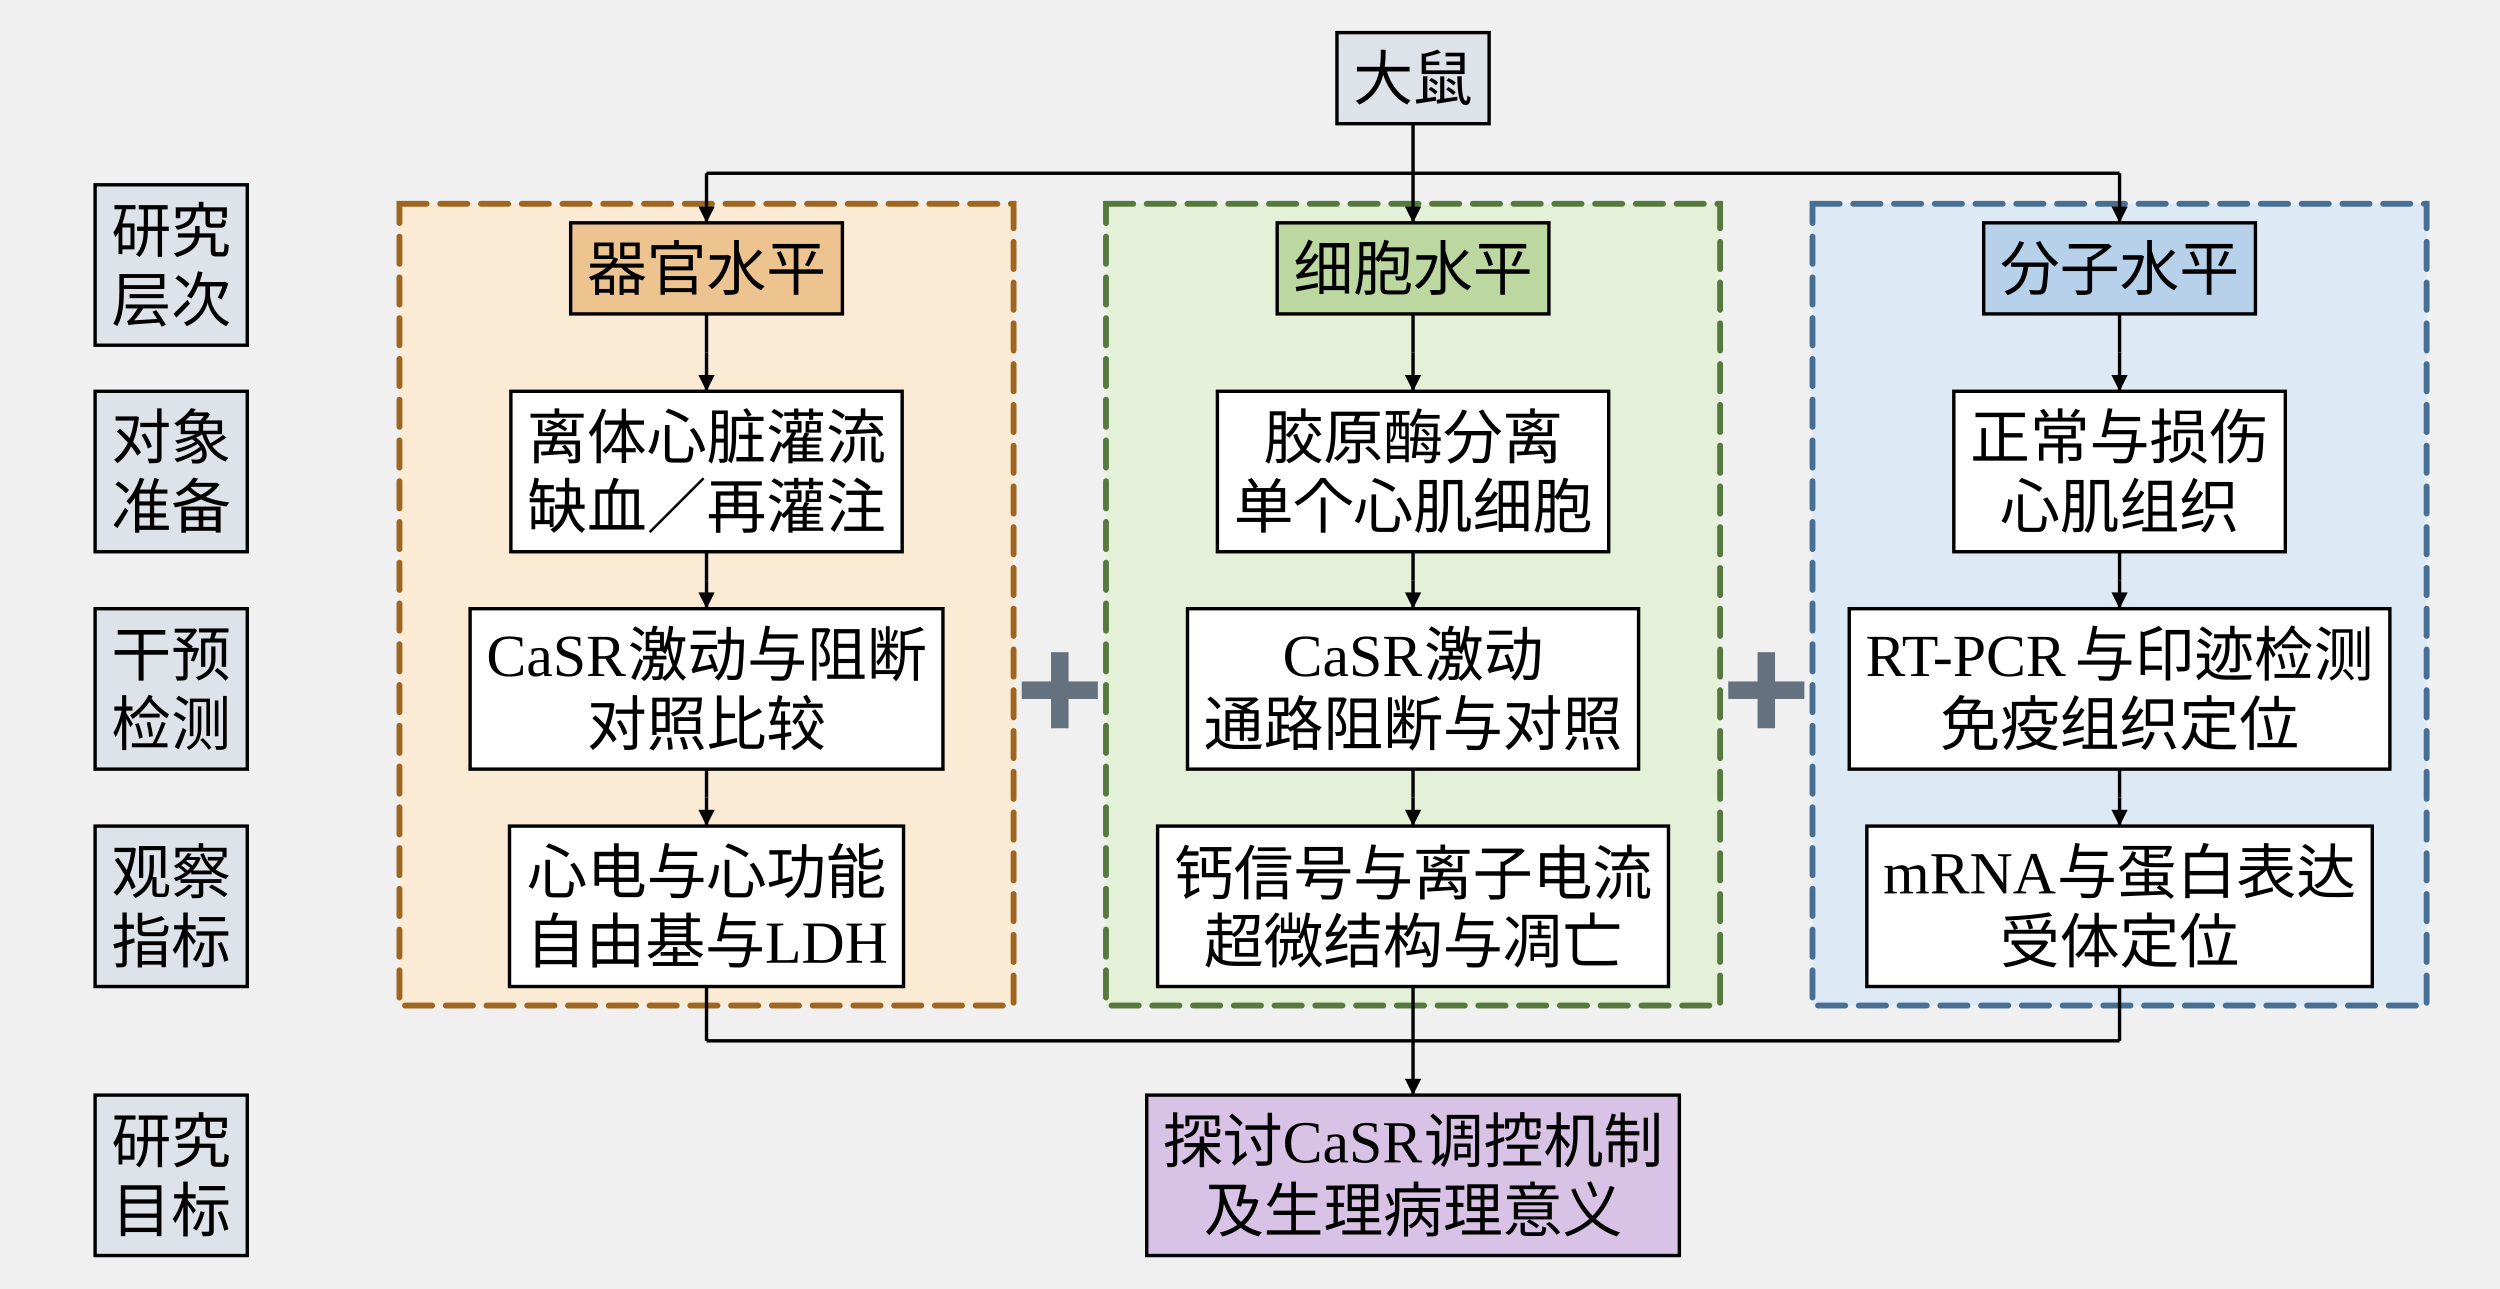
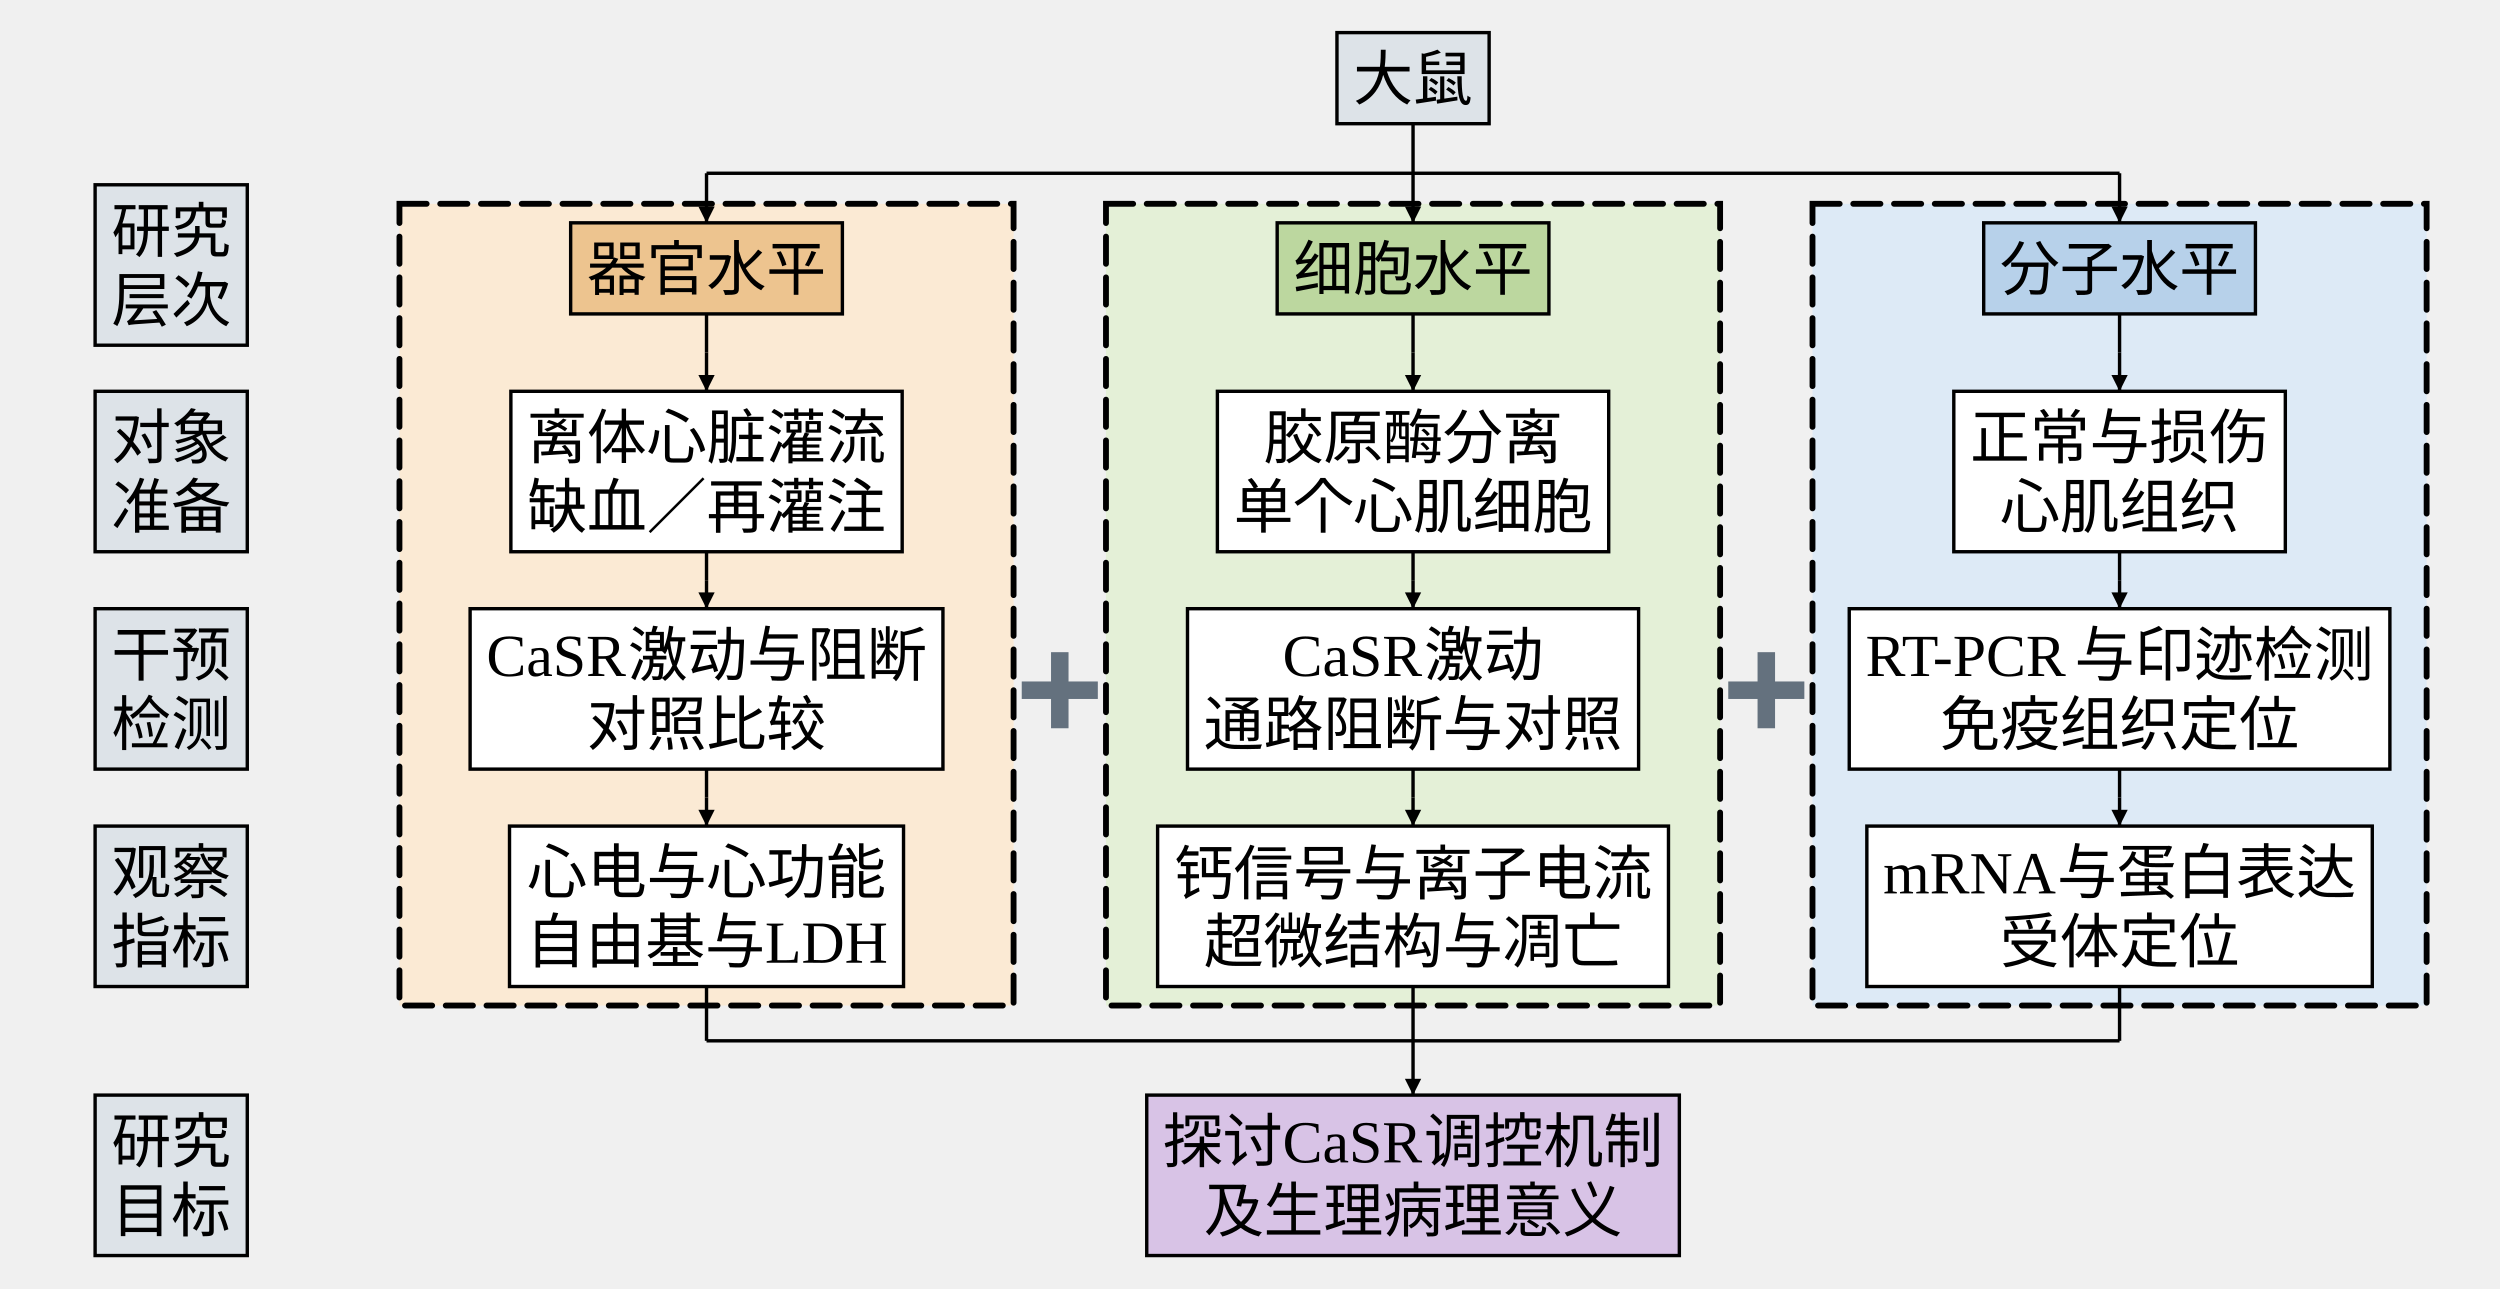
<svg xmlns="http://www.w3.org/2000/svg" width="920px" height="474.04px" viewBox="0 0 920 474.04" version="1.1">
  <g id="module-frame-001" data-object-type="module-frame" aria-label="">
-     <rect id="rectangle-001" x="147" y="75" width="226" height="295.04" fill="#FBEAD4" stroke="#9F661F" stroke-width="2.15" stroke-linecap="round" stroke-linejoin="miter" stroke-dasharray="10 5" />
+     <rect id="rectangle-001" x="147" y="75" width="226" height="295.04" fill="#FBEAD4" stroke="#000000" stroke-width="2.15" stroke-linecap="round" stroke-linejoin="miter" stroke-dasharray="10 5" />
  </g>
  <g id="module-frame-002" data-object-type="module-frame" aria-label="">
-     <rect id="rectangle-002" x="407" y="75" width="226" height="295.04" fill="#E4F0D7" stroke="#56793E" stroke-width="2.15" stroke-linecap="round" stroke-linejoin="miter" stroke-dasharray="10 5" />
+     <rect id="rectangle-002" x="407" y="75" width="226" height="295.04" fill="#E4F0D7" stroke="#000000" stroke-width="2.15" stroke-linecap="round" stroke-linejoin="miter" stroke-dasharray="10 5" />
  </g>
  <g id="module-frame-003" data-object-type="module-frame" aria-label="">
-     <rect id="rectangle-003" x="667" y="75" width="226" height="295.04" fill="#DDEAF6" stroke="#476F94" stroke-width="2.15" stroke-linecap="round" stroke-linejoin="miter" stroke-dasharray="10 5" />
+     <rect id="rectangle-003" x="667" y="75" width="226" height="295.04" fill="#DDEAF6" stroke="#000000" stroke-width="2.15" stroke-linecap="round" stroke-linejoin="miter" stroke-dasharray="10 5" />
  </g>
  <g id="connector-001" data-object-type="connector" aria-label="">
    <path id="line-001" d="M260 115.52 L260 129.76" fill="none" stroke="#000000" stroke-width="1.25" stroke-linejoin="miter" stroke-linecap="butt" />
  </g>
  <g id="connector-002" data-object-type="connector" aria-label="">
    <path id="line-002" d="M260 129.76 L260 144" fill="none" stroke="#000000" stroke-width="1.25" stroke-linejoin="miter" stroke-linecap="butt" />
    <polygon id="arrowhead-001" points="260,144 263,138 257,138" fill="#000000" stroke="none" />
  </g>
  <g id="connector-003" data-object-type="connector" aria-label="">
    <path id="line-003" d="M260 203.04 L260 213.52" fill="none" stroke="#000000" stroke-width="1.25" stroke-linejoin="miter" stroke-linecap="butt" />
  </g>
  <g id="connector-004" data-object-type="connector" aria-label="">
    <path id="line-004" d="M260 213.52 L260 224" fill="none" stroke="#000000" stroke-width="1.25" stroke-linejoin="miter" stroke-linecap="butt" />
    <polygon id="arrowhead-002" points="260,224 263,218 257,218" fill="#000000" stroke="none" />
  </g>
  <g id="connector-005" data-object-type="connector" aria-label="">
    <path id="line-005" d="M260 283.04 L260 293.52" fill="none" stroke="#000000" stroke-width="1.25" stroke-linejoin="miter" stroke-linecap="butt" />
  </g>
  <g id="connector-006" data-object-type="connector" aria-label="">
    <path id="line-006" d="M260 293.52 L260 304" fill="none" stroke="#000000" stroke-width="1.25" stroke-linejoin="miter" stroke-linecap="butt" />
    <polygon id="arrowhead-003" points="260,304 263,298 257,298" fill="#000000" stroke="none" />
  </g>
  <g id="connector-007" data-object-type="connector" aria-label="">
    <path id="line-007" d="M520 115.52 L520 129.76" fill="none" stroke="#000000" stroke-width="1.25" stroke-linejoin="miter" stroke-linecap="butt" />
  </g>
  <g id="connector-008" data-object-type="connector" aria-label="">
    <path id="line-008" d="M520 129.76 L520 144" fill="none" stroke="#000000" stroke-width="1.25" stroke-linejoin="miter" stroke-linecap="butt" />
    <polygon id="arrowhead-004" points="520,144 523,138 517,138" fill="#000000" stroke="none" />
  </g>
  <g id="connector-009" data-object-type="connector" aria-label="">
    <path id="line-009" d="M520 203.04 L520 213.52" fill="none" stroke="#000000" stroke-width="1.25" stroke-linejoin="miter" stroke-linecap="butt" />
  </g>
  <g id="connector-010" data-object-type="connector" aria-label="">
    <path id="line-010" d="M520 213.52 L520 224" fill="none" stroke="#000000" stroke-width="1.25" stroke-linejoin="miter" stroke-linecap="butt" />
    <polygon id="arrowhead-005" points="520,224 523,218 517,218" fill="#000000" stroke="none" />
  </g>
  <g id="connector-011" data-object-type="connector" aria-label="">
    <path id="line-011" d="M520 283.04 L520 293.52" fill="none" stroke="#000000" stroke-width="1.25" stroke-linejoin="miter" stroke-linecap="butt" />
  </g>
  <g id="connector-012" data-object-type="connector" aria-label="">
    <path id="line-012" d="M520 293.52 L520 304" fill="none" stroke="#000000" stroke-width="1.25" stroke-linejoin="miter" stroke-linecap="butt" />
    <polygon id="arrowhead-006" points="520,304 523,298 517,298" fill="#000000" stroke="none" />
  </g>
  <g id="connector-013" data-object-type="connector" aria-label="">
    <path id="line-013" d="M780 115.52 L780 129.76" fill="none" stroke="#000000" stroke-width="1.25" stroke-linejoin="miter" stroke-linecap="butt" />
  </g>
  <g id="connector-014" data-object-type="connector" aria-label="">
    <path id="line-014" d="M780 129.76 L780 144" fill="none" stroke="#000000" stroke-width="1.25" stroke-linejoin="miter" stroke-linecap="butt" />
    <polygon id="arrowhead-007" points="780,144 783,138 777,138" fill="#000000" stroke="none" />
  </g>
  <g id="connector-015" data-object-type="connector" aria-label="">
    <path id="line-015" d="M780 203.04 L780 213.52" fill="none" stroke="#000000" stroke-width="1.25" stroke-linejoin="miter" stroke-linecap="butt" />
  </g>
  <g id="connector-016" data-object-type="connector" aria-label="">
    <path id="line-016" d="M780 213.52 L780 224" fill="none" stroke="#000000" stroke-width="1.25" stroke-linejoin="miter" stroke-linecap="butt" />
    <polygon id="arrowhead-008" points="780,224 783,218 777,218" fill="#000000" stroke="none" />
  </g>
  <g id="connector-017" data-object-type="connector" aria-label="">
    <path id="line-017" d="M780 283.04 L780 293.52" fill="none" stroke="#000000" stroke-width="1.25" stroke-linejoin="miter" stroke-linecap="butt" />
  </g>
  <g id="connector-018" data-object-type="connector" aria-label="">
    <path id="line-018" d="M780 293.52 L780 304" fill="none" stroke="#000000" stroke-width="1.25" stroke-linejoin="miter" stroke-linecap="butt" />
    <polygon id="arrowhead-009" points="780,304 783,298 777,298" fill="#000000" stroke="none" />
  </g>
  <g id="connector-019" data-object-type="connector" aria-label="">
    <path id="line-019" d="M520 45.52 L520 63.76" fill="none" stroke="#000000" stroke-width="1.25" stroke-linejoin="miter" stroke-linecap="butt" />
  </g>
  <g id="connector-020" data-object-type="connector" aria-label="">
    <path id="line-020" d="M260 63.76 L780 63.76" fill="none" stroke="#000000" stroke-width="1.25" stroke-linejoin="miter" stroke-linecap="butt" />
  </g>
  <g id="connector-021" data-object-type="connector" aria-label="">
    <path id="line-021" d="M260 63.76 L260 82" fill="none" stroke="#000000" stroke-width="1.25" stroke-linejoin="miter" stroke-linecap="butt" />
    <polygon id="arrowhead-010" points="260,82 263,76 257,76" fill="#000000" stroke="none" />
  </g>
  <g id="connector-022" data-object-type="connector" aria-label="">
    <path id="line-022" d="M520 63.76 L520 82" fill="none" stroke="#000000" stroke-width="1.25" stroke-linejoin="miter" stroke-linecap="butt" />
    <polygon id="arrowhead-011" points="520,82 523,76 517,76" fill="#000000" stroke="none" />
  </g>
  <g id="connector-023" data-object-type="connector" aria-label="">
    <path id="line-023" d="M780 63.76 L780 82" fill="none" stroke="#000000" stroke-width="1.25" stroke-linejoin="miter" stroke-linecap="butt" />
    <polygon id="arrowhead-012" points="780,82 783,76 777,76" fill="#000000" stroke="none" />
  </g>
  <g id="plus-001" data-object-type="plus" aria-label="">
    <path id="plus-shape-001" d="M386.78 240 L393.22 240 L393.22 250.78 L404 250.78 L404 257.22 L393.22 257.22 L393.22 268 L386.78 268 L386.78 257.22 L376 257.22 L376 250.78 L386.78 250.78 Z" fill="#64717E" stroke="none" />
  </g>
  <g id="plus-002" data-object-type="plus" aria-label="">
    <path id="plus-shape-002" d="M646.78 240 L653.22 240 L653.22 250.78 L664 250.78 L664 257.22 L653.22 257.22 L653.22 268 L646.78 268 L646.78 257.22 L636 257.22 L636 250.78 L646.78 250.78 Z" fill="#64717E" stroke="none" />
  </g>
  <g id="connector-024" data-object-type="connector" aria-label="">
    <path id="line-024" d="M260 363.04 L260 383.02" fill="none" stroke="#000000" stroke-width="1.25" stroke-linejoin="miter" stroke-linecap="butt" />
  </g>
  <g id="connector-025" data-object-type="connector" aria-label="">
    <path id="line-025" d="M520 363.04 L520 383.02" fill="none" stroke="#000000" stroke-width="1.25" stroke-linejoin="miter" stroke-linecap="butt" />
  </g>
  <g id="connector-026" data-object-type="connector" aria-label="">
    <path id="line-026" d="M780 363.04 L780 383.02" fill="none" stroke="#000000" stroke-width="1.25" stroke-linejoin="miter" stroke-linecap="butt" />
  </g>
  <g id="connector-027" data-object-type="connector" aria-label="">
    <path id="line-027" d="M260 383.02 L780 383.02" fill="none" stroke="#000000" stroke-width="1.25" stroke-linejoin="miter" stroke-linecap="butt" />
  </g>
  <g id="connector-028" data-object-type="connector" aria-label="">
    <path id="line-028" d="M520 383.02 L520 403" fill="none" stroke="#000000" stroke-width="1.25" stroke-linejoin="miter" stroke-linecap="butt" />
    <polygon id="arrowhead-013" points="520,403 523,397 517,397" fill="#000000" stroke="none" />
  </g>
  <g id="text-box-001" data-object-type="text-box" aria-label="大鼠">
    <rect id="rectangle-004" x="492" y="12" width="56" height="33.52" fill="#DDE3E8" stroke="#000000" stroke-width="1.25" stroke-linecap="butt" stroke-linejoin="miter" />
    <text id="text-001" xml:space="preserve" font-family="SimSun" font-size="22" font-weight="normal" font-style="normal" fill="#000000">
      <tspan id="text-run-001" x="498" y="36.76" font-family="SimSun" font-size="22" fill="#000000" style="font-family:'SimSun';font-size:22px;font-weight:normal;font-style:normal">大鼠</tspan>
    </text>
  </g>
  <g id="text-box-002" data-object-type="text-box" aria-label="研究 / 层次">
    <rect id="rectangle-005" x="35" y="68" width="56" height="59.04" fill="#DDE3E8" stroke="#000000" stroke-width="1.25" stroke-linecap="butt" stroke-linejoin="miter" />
    <text id="text-002" xml:space="preserve" font-family="SimSun" font-size="22" font-weight="normal" font-style="normal" fill="#000000">
      <tspan id="text-run-002" x="41" y="92.76" font-family="SimSun" font-size="22" fill="#000000" style="font-family:'SimSun';font-size:22px;font-weight:normal;font-style:normal">研究</tspan>
      <tspan id="text-run-003" x="41" y="118.28" font-family="SimSun" font-size="22" fill="#000000" style="font-family:'SimSun';font-size:22px;font-weight:normal;font-style:normal">层次</tspan>
    </text>
  </g>
  <g id="text-box-003" data-object-type="text-box" aria-label="对象 / 准备">
    <rect id="rectangle-006" x="35" y="144" width="56" height="59.04" fill="#DDE3E8" stroke="#000000" stroke-width="1.25" stroke-linecap="butt" stroke-linejoin="miter" />
    <text id="text-003" xml:space="preserve" font-family="SimSun" font-size="22" font-weight="normal" font-style="normal" fill="#000000">
      <tspan id="text-run-004" x="41" y="168.76" font-family="SimSun" font-size="22" fill="#000000" style="font-family:'SimSun';font-size:22px;font-weight:normal;font-style:normal">对象</tspan>
      <tspan id="text-run-005" x="41" y="194.28" font-family="SimSun" font-size="22" fill="#000000" style="font-family:'SimSun';font-size:22px;font-weight:normal;font-style:normal">准备</tspan>
    </text>
  </g>
  <g id="text-box-004" data-object-type="text-box" aria-label="干预 / 检测">
    <rect id="rectangle-007" x="35" y="224" width="56" height="59.04" fill="#DDE3E8" stroke="#000000" stroke-width="1.25" stroke-linecap="butt" stroke-linejoin="miter" />
    <text id="text-004" xml:space="preserve" font-family="SimSun" font-size="22" font-weight="normal" font-style="normal" fill="#000000">
      <tspan id="text-run-006" x="41" y="248.76" font-family="SimSun" font-size="22" fill="#000000" style="font-family:'SimSun';font-size:22px;font-weight:normal;font-style:normal">干预</tspan>
      <tspan id="text-run-007" x="41" y="274.28" font-family="SimSun" font-size="22" fill="#000000" style="font-family:'SimSun';font-size:22px;font-weight:normal;font-style:normal">检测</tspan>
    </text>
  </g>
  <g id="text-box-005" data-object-type="text-box" aria-label="观察 / 指标">
    <rect id="rectangle-008" x="35" y="304" width="56" height="59.04" fill="#DDE3E8" stroke="#000000" stroke-width="1.25" stroke-linecap="butt" stroke-linejoin="miter" />
    <text id="text-005" xml:space="preserve" font-family="SimSun" font-size="22" font-weight="normal" font-style="normal" fill="#000000">
      <tspan id="text-run-008" x="41" y="328.76" font-family="SimSun" font-size="22" fill="#000000" style="font-family:'SimSun';font-size:22px;font-weight:normal;font-style:normal">观察</tspan>
      <tspan id="text-run-009" x="41" y="354.28" font-family="SimSun" font-size="22" fill="#000000" style="font-family:'SimSun';font-size:22px;font-weight:normal;font-style:normal">指标</tspan>
    </text>
  </g>
  <g id="text-box-006" data-object-type="text-box" aria-label="研究 / 目标">
    <rect id="rectangle-009" x="35" y="403" width="56" height="59.04" fill="#DDE3E8" stroke="#000000" stroke-width="1.25" stroke-linecap="butt" stroke-linejoin="miter" />
    <text id="text-006" xml:space="preserve" font-family="SimSun" font-size="22" font-weight="normal" font-style="normal" fill="#000000">
      <tspan id="text-run-010" x="41" y="427.76" font-family="SimSun" font-size="22" fill="#000000" style="font-family:'SimSun';font-size:22px;font-weight:normal;font-style:normal">研究</tspan>
      <tspan id="text-run-011" x="41" y="453.28" font-family="SimSun" font-size="22" fill="#000000" style="font-family:'SimSun';font-size:22px;font-weight:normal;font-style:normal">目标</tspan>
    </text>
  </g>
  <g id="text-box-007" data-object-type="text-box" aria-label="器官水平">
    <rect id="rectangle-010" x="210" y="82" width="100" height="33.52" fill="#EDC48F" stroke="#000000" stroke-width="1.25" stroke-linecap="butt" stroke-linejoin="miter" />
    <text id="text-007" xml:space="preserve" font-family="SimSun" font-size="22" font-weight="normal" font-style="normal" fill="#000000">
      <tspan id="text-run-012" x="216" y="106.76" font-family="SimSun" font-size="22" fill="#000000" style="font-family:'SimSun';font-size:22px;font-weight:normal;font-style:normal">器官水平</tspan>
    </text>
  </g>
  <g id="text-box-008" data-object-type="text-box" aria-label="离体心脏灌流 / 缺血／再灌注">
    <rect id="rectangle-011" x="188" y="144" width="144" height="59.04" fill="#FFFFFF" stroke="#000000" stroke-width="1.25" stroke-linecap="butt" stroke-linejoin="miter" />
    <text id="text-008" xml:space="preserve" font-family="SimSun" font-size="22" font-weight="normal" font-style="normal" fill="#000000">
      <tspan id="text-run-013" x="194" y="168.76" font-family="SimSun" font-size="22" fill="#000000" style="font-family:'SimSun';font-size:22px;font-weight:normal;font-style:normal">离体心脏灌流</tspan>
      <tspan id="text-run-014" x="194" y="194.28" font-family="SimSun" font-size="22" fill="#000000" style="font-family:'SimSun';font-size:22px;font-weight:normal;font-style:normal">缺血／再灌注</tspan>
    </text>
  </g>
  <g id="text-box-009" data-object-type="text-box" aria-label="CaSR激动与阻断 / 对照比较">
    <rect id="rectangle-012" x="173" y="224" width="174" height="59.04" fill="#FFFFFF" stroke="#000000" stroke-width="1.25" stroke-linecap="butt" stroke-linejoin="miter" />
    <text id="text-009" xml:space="preserve" font-family="SimSun" font-size="22" font-weight="normal" font-style="normal" fill="#000000">
      <tspan id="text-run-015" x="179" y="248.76" font-family="Times New Roman" font-size="22" fill="#000000" style="font-family:'Times New Roman';font-size:22px;font-weight:normal;font-style:normal">CaSR</tspan>
      <tspan id="text-run-016" x="231" y="248.76" font-family="SimSun" font-size="22" fill="#000000" style="font-family:'SimSun';font-size:22px;font-weight:normal;font-style:normal">激动与阻断</tspan>
      <tspan id="text-run-017" x="216" y="274.28" font-family="SimSun" font-size="22" fill="#000000" style="font-family:'SimSun';font-size:22px;font-weight:normal;font-style:normal">对照比较</tspan>
    </text>
  </g>
  <g id="text-box-010" data-object-type="text-box" aria-label="心电与心功能 / 自由基与LDH">
    <rect id="rectangle-013" x="187.5" y="304" width="145" height="59.04" fill="#FFFFFF" stroke="#000000" stroke-width="1.25" stroke-linecap="butt" stroke-linejoin="miter" />
    <text id="text-010" xml:space="preserve" font-family="SimSun" font-size="22" font-weight="normal" font-style="normal" fill="#000000">
      <tspan id="text-run-018" x="194" y="328.76" font-family="SimSun" font-size="22" fill="#000000" style="font-family:'SimSun';font-size:22px;font-weight:normal;font-style:normal">心电与心功能</tspan>
      <tspan id="text-run-019" x="193.5" y="354.28" font-family="SimSun" font-size="22" fill="#000000" style="font-family:'SimSun';font-size:22px;font-weight:normal;font-style:normal">自由基与</tspan>
      <tspan id="text-run-020" x="281.5" y="354.28" font-family="Times New Roman" font-size="22" fill="#000000" style="font-family:'Times New Roman';font-size:22px;font-weight:normal;font-style:normal">LDH</tspan>
    </text>
  </g>
  <g id="text-box-011" data-object-type="text-box" aria-label="细胞水平">
    <rect id="rectangle-014" x="470" y="82" width="100" height="33.52" fill="#BCD79F" stroke="#000000" stroke-width="1.25" stroke-linecap="butt" stroke-linejoin="miter" />
    <text id="text-011" xml:space="preserve" font-family="SimSun" font-size="22" font-weight="normal" font-style="normal" fill="#000000">
      <tspan id="text-run-021" x="476" y="106.76" font-family="SimSun" font-size="22" fill="#000000" style="font-family:'SimSun';font-size:22px;font-weight:normal;font-style:normal">细胞水平</tspan>
    </text>
  </g>
  <g id="text-box-012" data-object-type="text-box" aria-label="胶原酶分离 / 单个心肌细胞">
    <rect id="rectangle-015" x="448" y="144" width="144" height="59.04" fill="#FFFFFF" stroke="#000000" stroke-width="1.25" stroke-linecap="butt" stroke-linejoin="miter" />
    <text id="text-012" xml:space="preserve" font-family="SimSun" font-size="22" font-weight="normal" font-style="normal" fill="#000000">
      <tspan id="text-run-022" x="465" y="168.76" font-family="SimSun" font-size="22" fill="#000000" style="font-family:'SimSun';font-size:22px;font-weight:normal;font-style:normal">胶原酶分离</tspan>
      <tspan id="text-run-023" x="454" y="194.28" font-family="SimSun" font-size="22" fill="#000000" style="font-family:'SimSun';font-size:22px;font-weight:normal;font-style:normal">单个心肌细胞</tspan>
    </text>
  </g>
  <g id="text-box-013" data-object-type="text-box" aria-label="CaSR激动 / 通路阻断与对照">
    <rect id="rectangle-016" x="437" y="224" width="166" height="59.04" fill="#FFFFFF" stroke="#000000" stroke-width="1.25" stroke-linecap="butt" stroke-linejoin="miter" />
    <text id="text-013" xml:space="preserve" font-family="SimSun" font-size="22" font-weight="normal" font-style="normal" fill="#000000">
      <tspan id="text-run-024" x="472" y="248.76" font-family="Times New Roman" font-size="22" fill="#000000" style="font-family:'Times New Roman';font-size:22px;font-weight:normal;font-style:normal">CaSR</tspan>
      <tspan id="text-run-025" x="524" y="248.76" font-family="SimSun" font-size="22" fill="#000000" style="font-family:'SimSun';font-size:22px;font-weight:normal;font-style:normal">激动</tspan>
      <tspan id="text-run-026" x="443" y="274.28" font-family="SimSun" font-size="22" fill="#000000" style="font-family:'SimSun';font-size:22px;font-weight:normal;font-style:normal">通路阻断与对照</tspan>
    </text>
  </g>
  <g id="text-box-014" data-object-type="text-box" aria-label="钙信号与离子电流 / 超微结构与凋亡">
    <rect id="rectangle-017" x="426" y="304" width="188" height="59.04" fill="#FFFFFF" stroke="#000000" stroke-width="1.25" stroke-linecap="butt" stroke-linejoin="miter" />
    <text id="text-014" xml:space="preserve" font-family="SimSun" font-size="22" font-weight="normal" font-style="normal" fill="#000000">
      <tspan id="text-run-027" x="432" y="329.26" font-family="SimSun" font-size="22" fill="#000000" style="font-family:'SimSun';font-size:22px;font-weight:normal;font-style:normal">钙信号与离子电流</tspan>
      <tspan id="text-run-028" x="443" y="354.28" font-family="SimSun" font-size="22" fill="#000000" style="font-family:'SimSun';font-size:22px;font-weight:normal;font-style:normal">超微结构与凋亡</tspan>
    </text>
  </g>
  <g id="text-box-015" data-object-type="text-box" aria-label="分子水平">
    <rect id="rectangle-018" x="730" y="82" width="100" height="33.52" fill="#B7D1EA" stroke="#000000" stroke-width="1.25" stroke-linecap="butt" stroke-linejoin="miter" />
    <text id="text-015" xml:space="preserve" font-family="SimSun" font-size="22" font-weight="normal" font-style="normal" fill="#000000">
      <tspan id="text-run-029" x="736" y="106.76" font-family="SimSun" font-size="22" fill="#000000" style="font-family:'SimSun';font-size:22px;font-weight:normal;font-style:normal">分子水平</tspan>
    </text>
  </g>
  <g id="text-box-016" data-object-type="text-box" aria-label="正常与损伤 / 心肌组织">
    <rect id="rectangle-019" x="719" y="144" width="122" height="59.04" fill="#FFFFFF" stroke="#000000" stroke-width="1.25" stroke-linecap="butt" stroke-linejoin="miter" />
    <text id="text-016" xml:space="preserve" font-family="SimSun" font-size="22" font-weight="normal" font-style="normal" fill="#000000">
      <tspan id="text-run-030" x="725" y="168.76" font-family="SimSun" font-size="22" fill="#000000" style="font-family:'SimSun';font-size:22px;font-weight:normal;font-style:normal">正常与损伤</tspan>
      <tspan id="text-run-031" x="736" y="194.28" font-family="SimSun" font-size="22" fill="#000000" style="font-family:'SimSun';font-size:22px;font-weight:normal;font-style:normal">心肌组织</tspan>
    </text>
  </g>
  <g id="text-box-017" data-object-type="text-box" aria-label="RT-PCR与印迹检测 / 免疫组织定位">
    <rect id="rectangle-020" x="680.523" y="224" width="198.953" height="59.04" fill="#FFFFFF" stroke="#000000" stroke-width="1.25" stroke-linecap="butt" stroke-linejoin="miter" />
    <text id="text-017" xml:space="preserve" font-family="SimSun" font-size="22" font-weight="normal" font-style="normal" fill="#000000">
      <tspan id="text-run-032" x="686.523" y="248.76" font-family="Times New Roman" font-size="22" fill="#000000" style="font-family:'Times New Roman';font-size:22px;font-weight:normal;font-style:normal">RT-PCR</tspan>
      <tspan id="text-run-033" x="763.477" y="248.76" font-family="SimSun" font-size="22" fill="#000000" style="font-family:'SimSun';font-size:22px;font-weight:normal;font-style:normal">与印迹检测</tspan>
      <tspan id="text-run-034" x="714" y="274.28" font-family="SimSun" font-size="22" fill="#000000" style="font-family:'SimSun';font-size:22px;font-weight:normal;font-style:normal">免疫组织定位</tspan>
    </text>
  </g>
  <g id="text-box-018" data-object-type="text-box" aria-label="mRNA与蛋白表达 / 受体定位">
    <rect id="rectangle-021" x="687" y="304" width="186" height="59.04" fill="#FFFFFF" stroke="#000000" stroke-width="1.25" stroke-linecap="butt" stroke-linejoin="miter" />
    <text id="text-018" xml:space="preserve" font-family="SimSun" font-size="22" font-weight="normal" font-style="normal" fill="#000000">
      <tspan id="text-run-035" x="693" y="328.76" font-family="Times New Roman" font-size="22" fill="#000000" style="font-family:'Times New Roman';font-size:22px;font-weight:normal;font-style:normal">mRNA</tspan>
      <tspan id="text-run-036" x="757" y="328.76" font-family="SimSun" font-size="22" fill="#000000" style="font-family:'SimSun';font-size:22px;font-weight:normal;font-style:normal">与蛋白表达</tspan>
      <tspan id="text-run-037" x="736" y="354.28" font-family="SimSun" font-size="22" fill="#000000" style="font-family:'SimSun';font-size:22px;font-weight:normal;font-style:normal">受体定位</tspan>
    </text>
  </g>
  <g id="text-box-019" data-object-type="text-box" aria-label="探讨CaSR调控机制 / 及生理病理意义">
    <rect id="rectangle-022" x="422" y="403" width="196" height="59.04" fill="#D8C3E6" stroke="#000000" stroke-width="1.25" stroke-linecap="butt" stroke-linejoin="miter" />
    <text id="text-019" xml:space="preserve" font-family="SimSun" font-size="22" font-weight="normal" font-style="normal" fill="#000000">
      <tspan id="text-run-038" x="428" y="427.76" font-family="SimSun" font-size="22" fill="#000000" style="font-family:'SimSun';font-size:22px;font-weight:normal;font-style:normal">探讨</tspan>
      <tspan id="text-run-039" x="472" y="427.76" font-family="Times New Roman" font-size="22" fill="#000000" style="font-family:'Times New Roman';font-size:22px;font-weight:normal;font-style:normal">CaSR</tspan>
      <tspan id="text-run-040" x="524" y="427.76" font-family="SimSun" font-size="22" fill="#000000" style="font-family:'SimSun';font-size:22px;font-weight:normal;font-style:normal">调控机制</tspan>
      <tspan id="text-run-041" x="443" y="453.28" font-family="SimSun" font-size="22" fill="#000000" style="font-family:'SimSun';font-size:22px;font-weight:normal;font-style:normal">及生理病理意义</tspan>
    </text>
  </g>
</svg>
